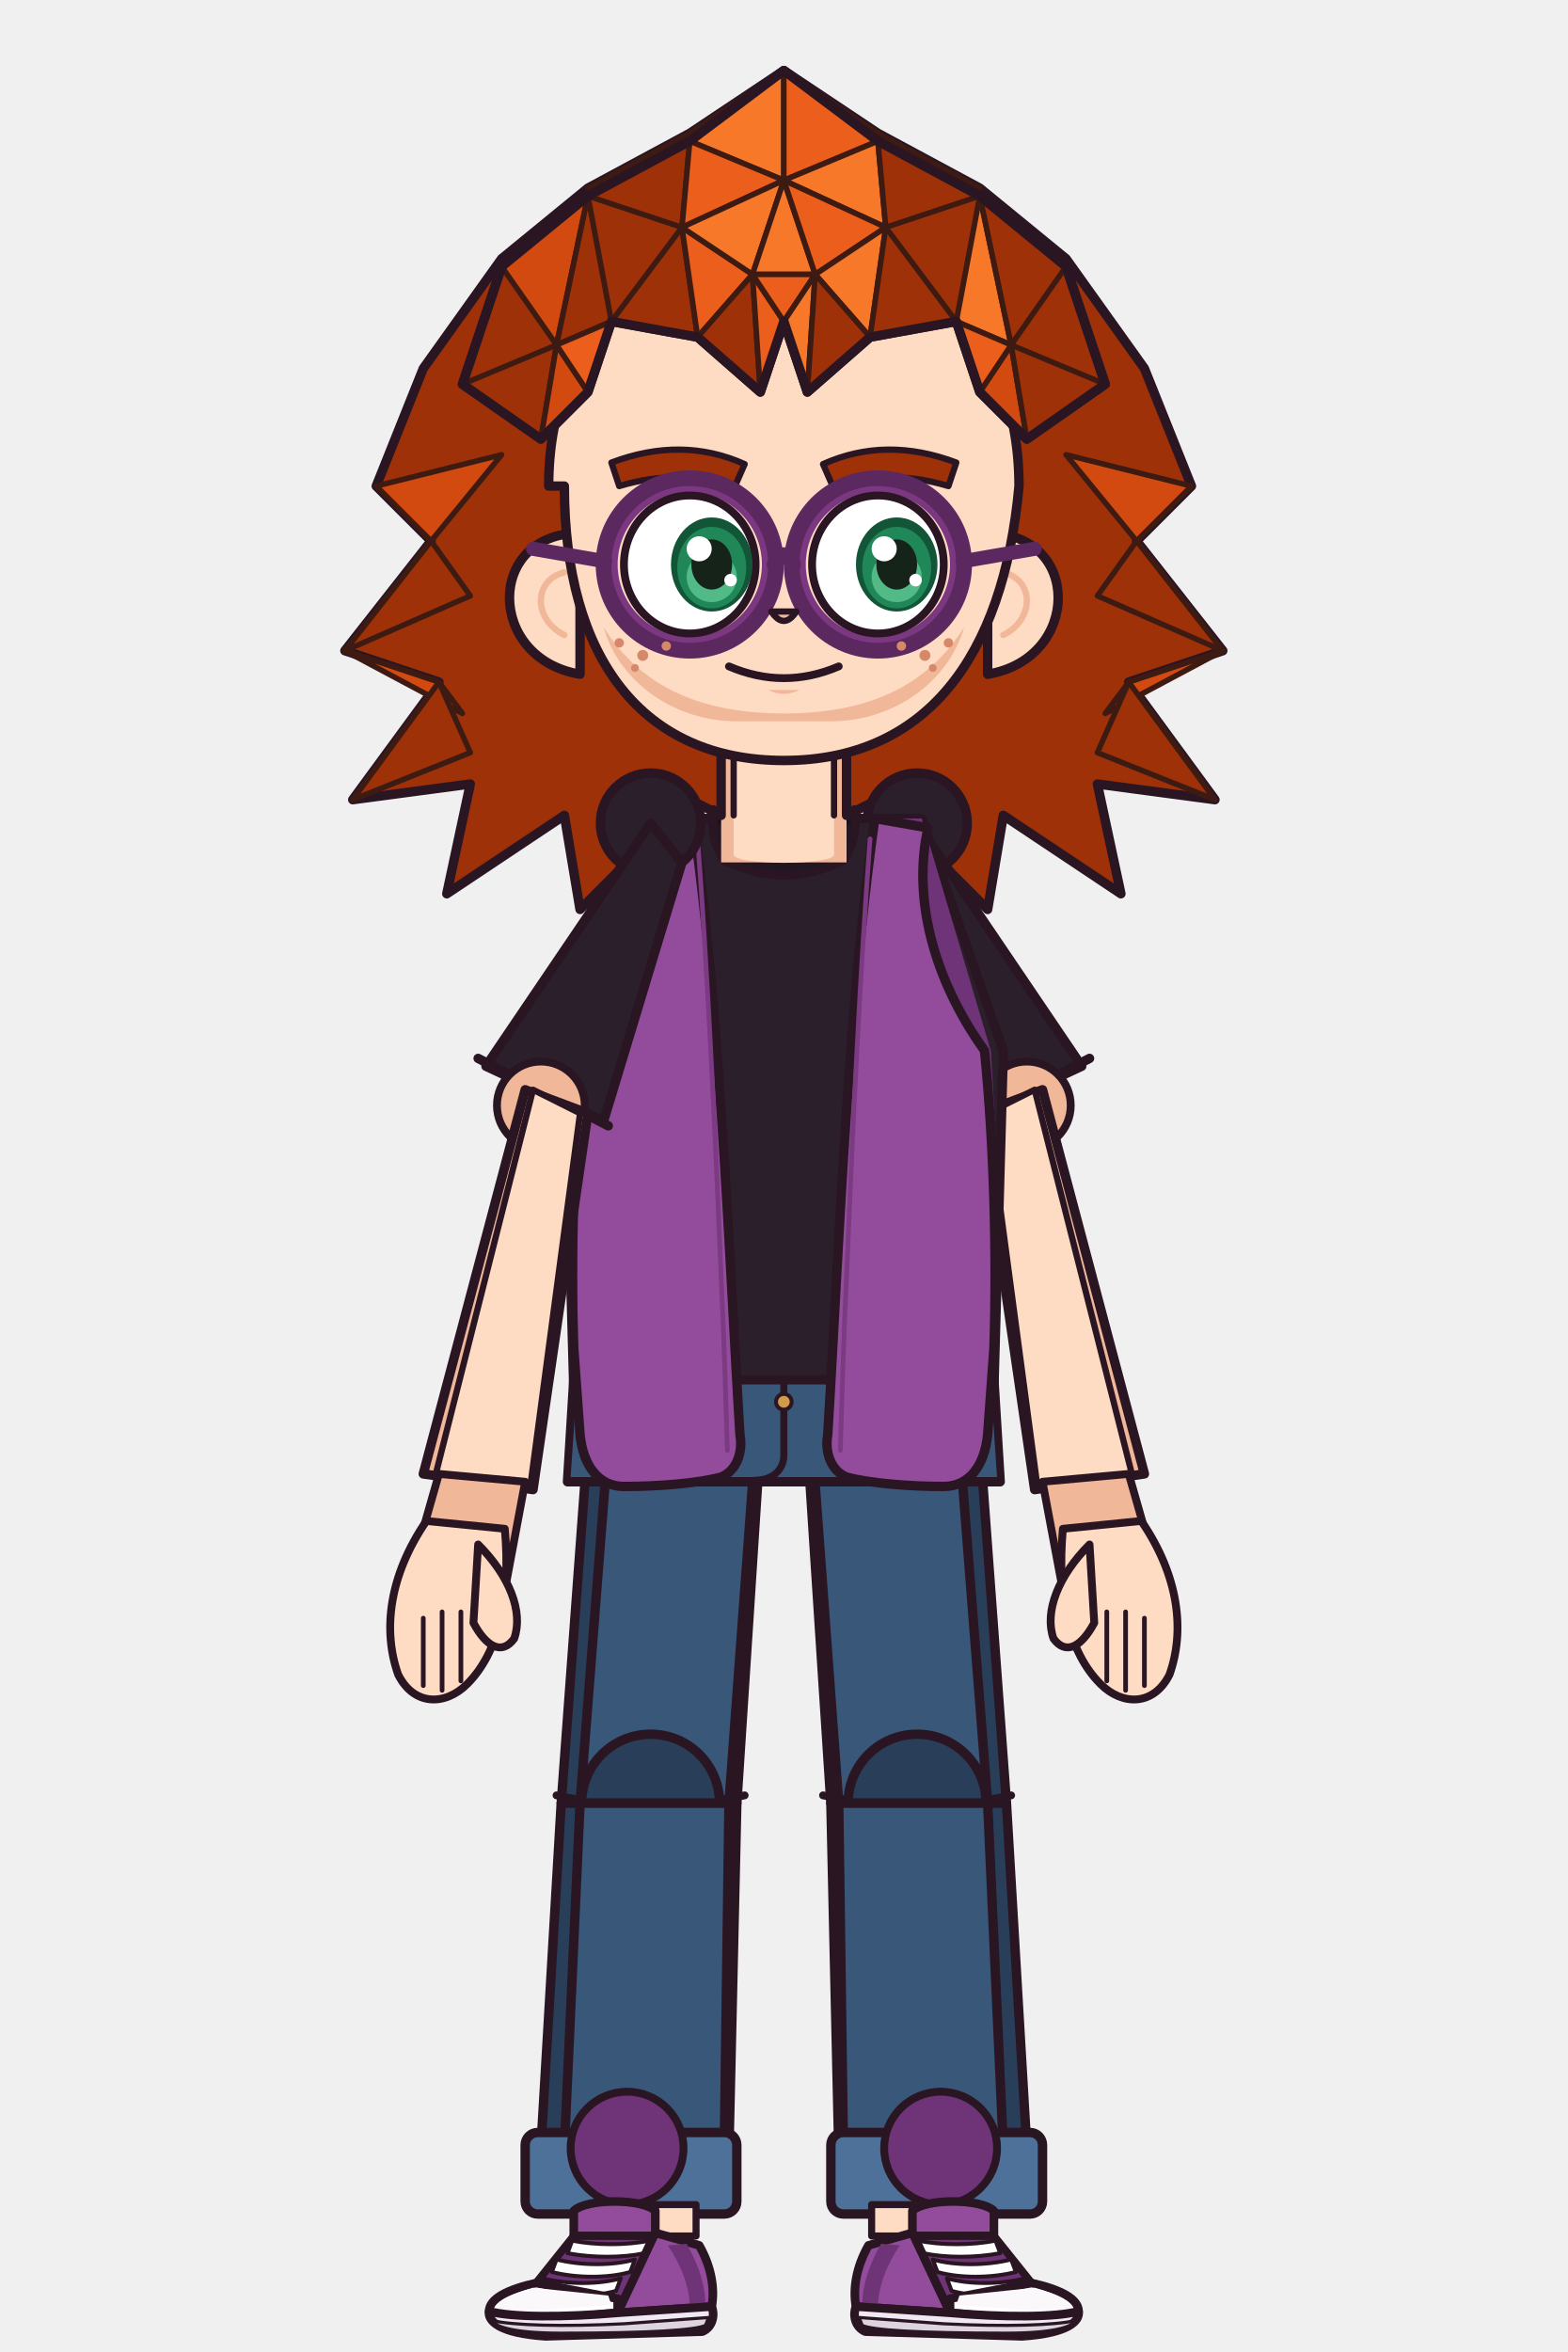
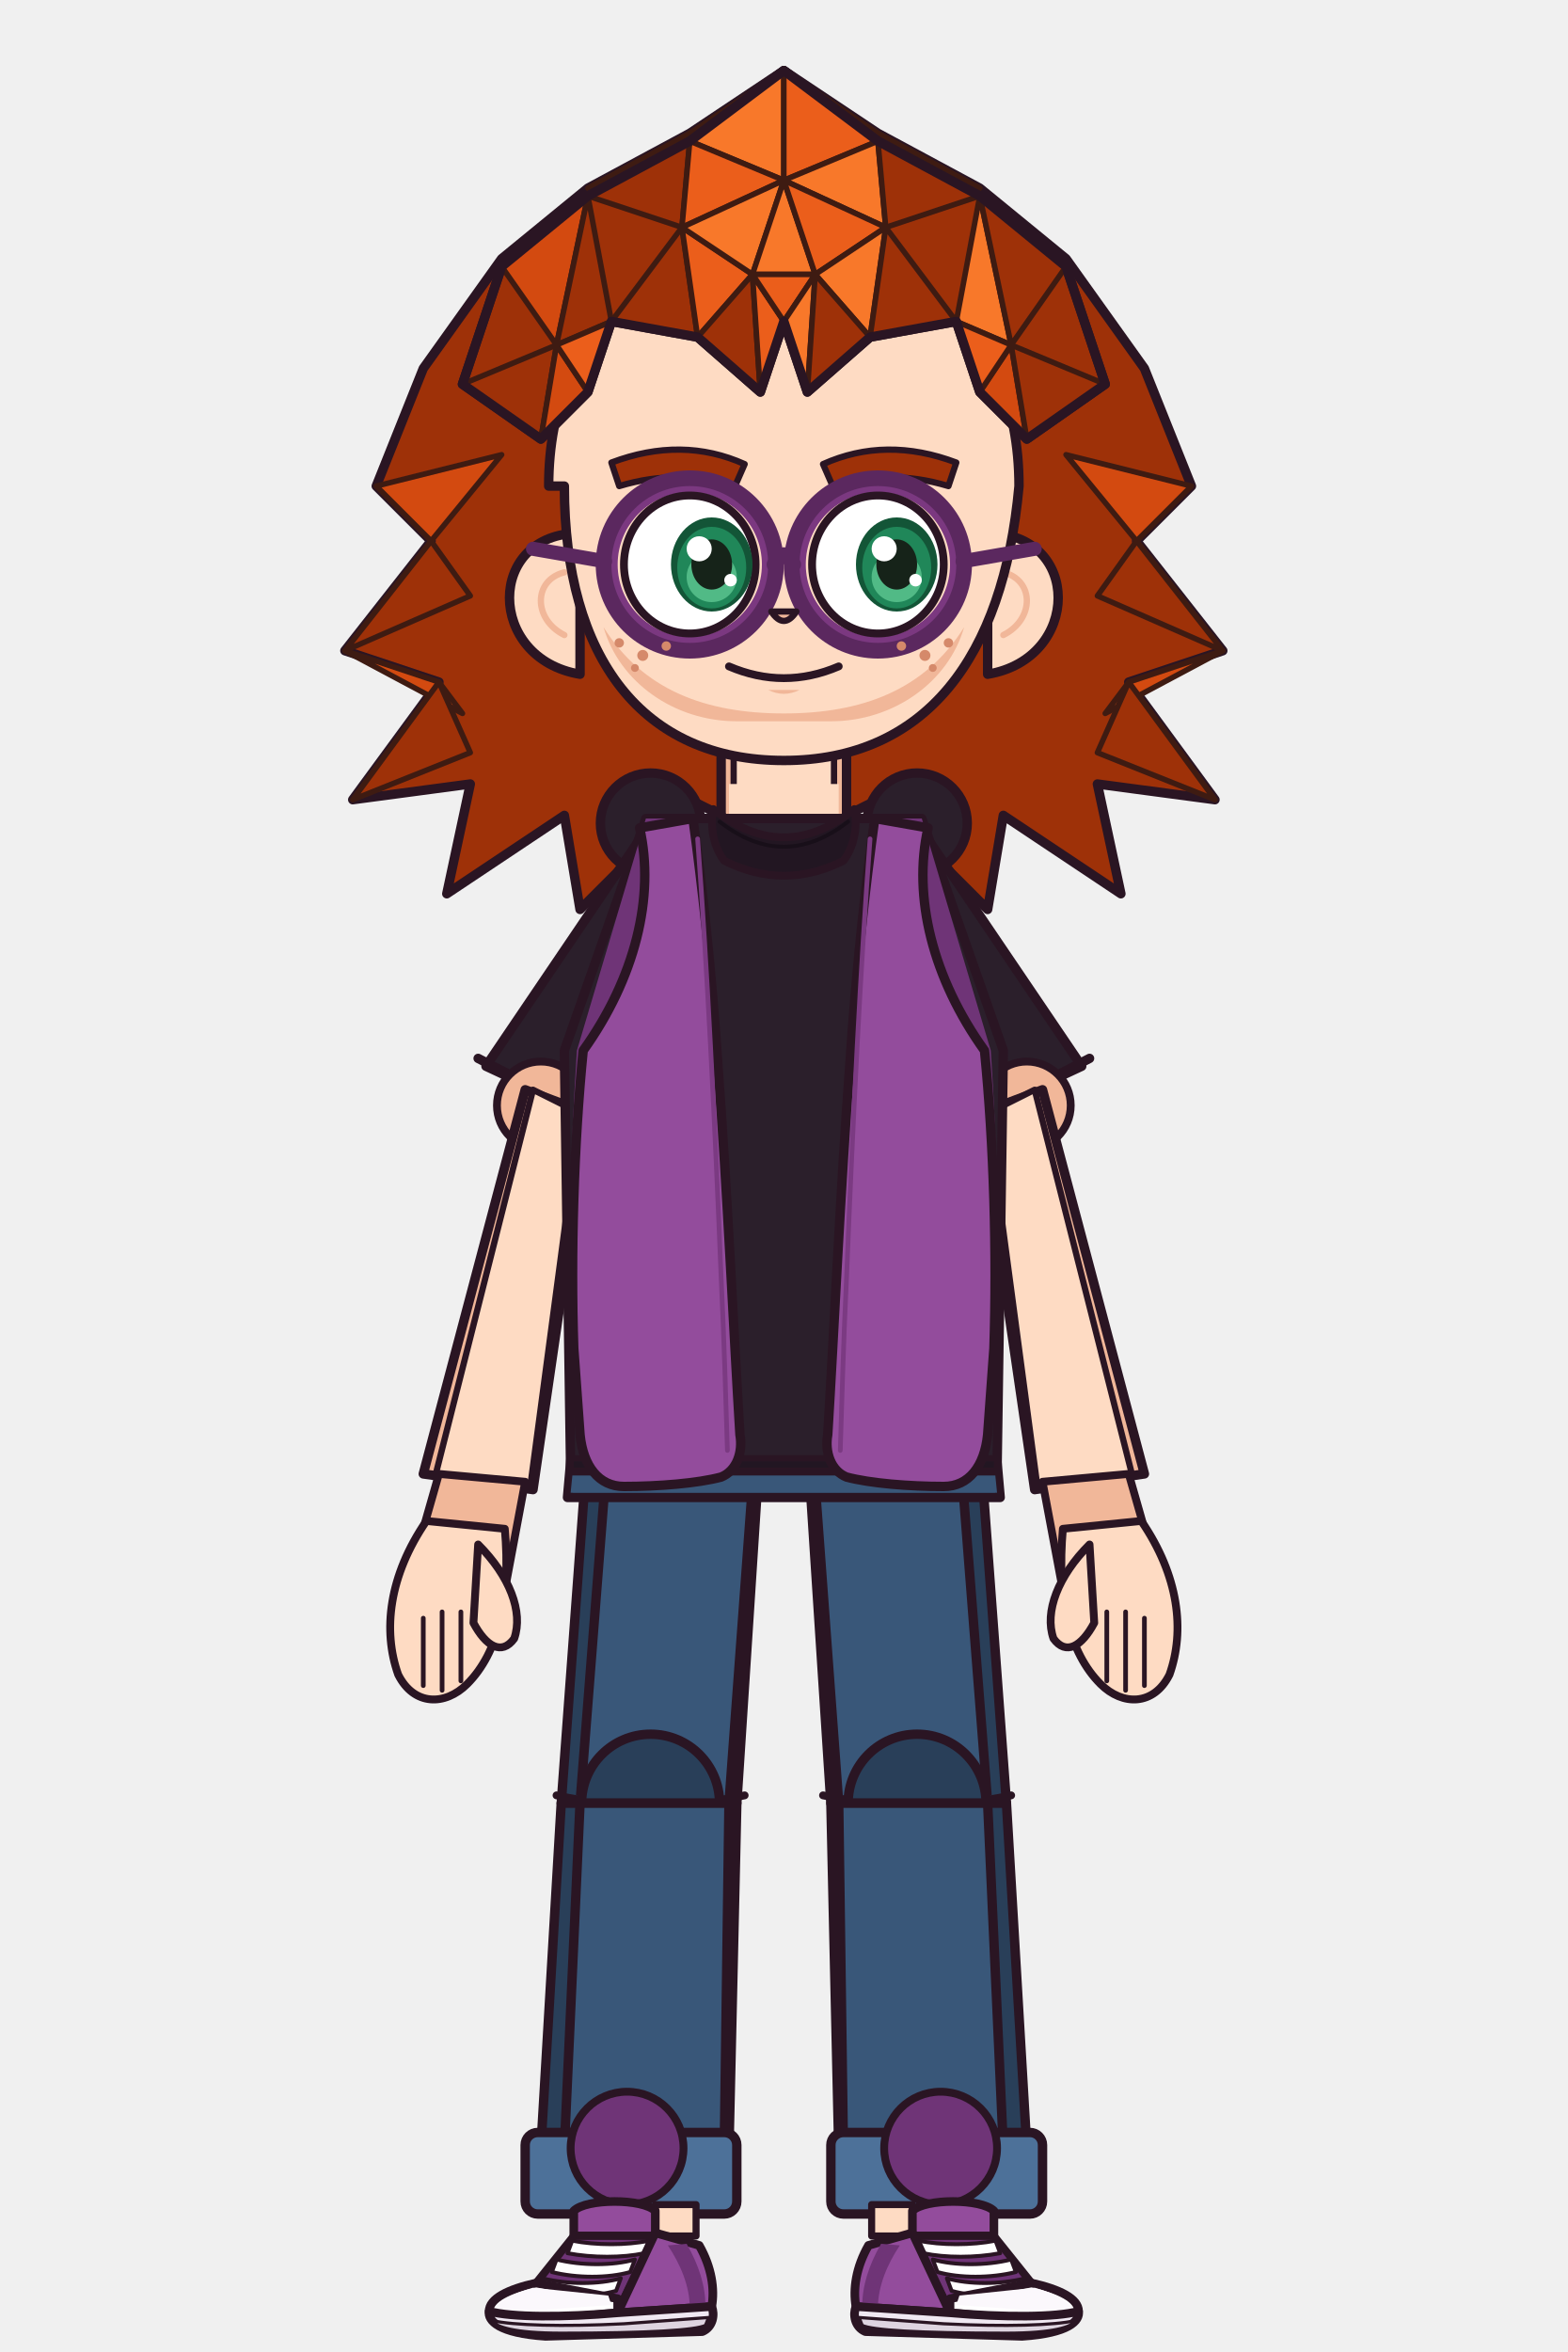
<svg xmlns="http://www.w3.org/2000/svg" viewBox="0 0 1000 1500" width="1000" height="1500">
  <rect width="1000" height="1500" fill="none" />
  <g id="character_root">
    <g id="fk_head_back" transform="rotate(0.0, 500, 520)">
      <g id="layer_head_back">
        <path fill="#9e3108" stroke="#2a1523" stroke-width="6" stroke-linecap="round" stroke-linejoin="round" d="M500 45 L440 85 L375 120 L320 165 L270 235 L240 310 L275 345 L220 415 L280 435 L225 510 L300 500 L285 570 L360 520 L370 580 L440 510 L500 540 L560 510 L630 580 L640 520 L715 570 L700 500 L775 510 L720 435 L780 415 L725 345 L760 310 L730 235 L680 165 L625 120 L560 85 Z" />
        <polygon points="240,310 275,345 320,290" fill="#d34a10" stroke="#3e1b12" stroke-width="3.5" stroke-linejoin="round" />
        <polygon points="275,345 220,415 300,380" fill="#9e3108" stroke="#3e1b12" stroke-width="3.5" stroke-linejoin="round" />
        <polygon points="220,415 280,435 295,455" fill="#d34a10" stroke="#3e1b12" stroke-width="3.5" stroke-linejoin="round" />
        <polygon points="280,435 225,510 300,480" fill="#9e3108" stroke="#3e1b12" stroke-width="3.5" stroke-linejoin="round" />
        <polygon points="760,310 725,345 680,290" fill="#d34a10" stroke="#3e1b12" stroke-width="3.5" stroke-linejoin="round" />
        <polygon points="725,345 780,415 700,380" fill="#9e3108" stroke="#3e1b12" stroke-width="3.5" stroke-linejoin="round" />
        <polygon points="780,415 720,435 705,455" fill="#d34a10" stroke="#3e1b12" stroke-width="3.5" stroke-linejoin="round" />
        <polygon points="720,435 775,510 700,480" fill="#9e3108" stroke="#3e1b12" stroke-width="3.5" stroke-linejoin="round" />
        <polygon points="500,45 440,85 500,140" fill="#eb5e1b" stroke="#3e1b12" stroke-width="3.5" stroke-linejoin="round" />
        <polygon points="500,45 500,140 560,85" fill="#f8782a" stroke="#3e1b12" stroke-width="3.5" stroke-linejoin="round" />
        <polygon points="440,85 375,120 440,165" fill="#9e3108" stroke="#3e1b12" stroke-width="3.5" stroke-linejoin="round" />
        <polygon points="440,85 440,165 500,140" fill="#d34a10" stroke="#3e1b12" stroke-width="3.5" stroke-linejoin="round" />
        <polygon points="560,85 500,140 560,165" fill="#d34a10" stroke="#3e1b12" stroke-width="3.5" stroke-linejoin="round" />
        <polygon points="560,85 625,120 560,165" fill="#9e3108" stroke="#3e1b12" stroke-width="3.5" stroke-linejoin="round" />
      </g>
    </g>
    <g id="fk_leg_r" transform="rotate(0.0, 565, 930)">
      <g id="layer_leg_upper_right">
        <circle cx="565" cy="930" r="48" fill="#293f59" stroke="#2a1523" stroke-width="6" />
        <path fill="#293f59" stroke="#2a1523" stroke-width="6" stroke-linecap="round" stroke-linejoin="round" d="M515 920 L530 1150 L642 1150 L625 920 Z" />
        <path fill="#395779" stroke="#2a1523" stroke-width="6" stroke-linecap="round" stroke-linejoin="round" d="M518 920 L535 1150 L630 1150 L612 920 Z" />
        <path fill="#293f59" stroke="#2a1523" stroke-width="5" stroke-linecap="round" d="M525 1145 Q585 1158 645 1145" />
      </g>
      <g id="fk_leg_lower_r" transform="rotate(0.0, 585, 1150)">
        <g id="layer_leg_lower_right">
          <circle cx="585" cy="1150" r="44" fill="#293f59" stroke="#2a1523" stroke-width="6" />
          <path fill="#293f59" stroke="#2a1523" stroke-width="6" stroke-linecap="round" stroke-linejoin="round" d="M530 1150 L535 1370 L655 1370 L642 1150 Z" />
          <path fill="#395779" stroke="#2a1523" stroke-width="6" stroke-linecap="round" stroke-linejoin="round" d="M535 1150 L538 1370 L640 1370 L630 1150 Z" />
          <rect x="530" y="1360" width="135" height="52" rx="8" fill="#4d7199" stroke="#2a1523" stroke-width="6" />
        </g>
        <g id="fk_shoe_r" transform="rotate(0.0, 600, 1380)">
          <g id="layer_shoe_right">
            <circle cx="600" cy="1370" r="36" fill="#6f3477" stroke="#2a1523" stroke-width="5" />
            <path fill="#fedbc3" stroke="#2a1523" stroke-width="4.5" stroke-linecap="round" stroke-linejoin="round" d="M582 1406 L556 1406 L556 1426 L582 1426 Z" />
            <path fill="#934c9c" stroke="#2a1523" stroke-width="5.5" stroke-linecap="round" stroke-linejoin="round" d="M634 1410 C626 1402 590 1402 582 1410 L582 1426 L634 1426 Z" />
            <path fill="#6f3477" stroke="#2a1523" stroke-width="5" stroke-linecap="round" stroke-linejoin="round" d="M634 1426 L582 1426 L606 1474 L658 1456 Z" />
            <path fill="#ffffff" stroke="#2a1523" stroke-width="2.5" stroke-linejoin="round" d="M635 1429 C620 1432 600 1432 586 1429 L589 1437 C603 1440 622 1440 638 1437 Z" />
            <path fill="#ffffff" stroke="#2a1523" stroke-width="2.5" stroke-linejoin="round" d="M645 1441 C629 1445 609 1445 595 1441 L598 1449 C612 1453 632 1453 648 1449 Z" />
            <path fill="#ffffff" stroke="#2a1523" stroke-width="2.5" stroke-linejoin="round" d="M654 1453 C638 1457 618 1457 604 1453 L607 1461 C621 1465 641 1465 657 1461 Z" />
            <path fill="#934c9c" stroke="#2a1523" stroke-width="5.5" stroke-linecap="round" stroke-linejoin="round" d="M582 1424 L554 1432 C546 1446 544 1460 546 1471 L606 1475 L582 1424 Z" />
            <path fill="#6f3477" d="M562 1431 C554 1445 550 1458 550 1471 L560 1472 C560 1458 566 1444 574 1432 Z" />
            <path fill="#ffffff" stroke="#2a1523" stroke-width="5.5" stroke-linecap="round" stroke-linejoin="round" d="M658 1456 C676 1460 688 1466 688 1474 C688 1478 678 1481 650 1479 L606 1475 L606 1466 Z" />
            <path fill="#fbf8fc" d="M660 1459 C674 1463 684 1468 684 1474 L652 1473 L610 1470 L612 1464 Z" />
            <path fill="#f0e8f2" stroke="#2a1523" stroke-width="5.5" stroke-linecap="round" stroke-linejoin="round" d="M688 1474 C689 1480 682 1488 652 1490 L552 1487 C545 1484 544 1476 546 1471 L606 1475 C640 1478 674 1478 688 1474 Z" />
            <path fill="#ded4e0" stroke="#2a1523" stroke-width="2" stroke-linejoin="round" d="M686 1480 C672 1483 642 1484 602 1482 L548 1478 L550 1483 C556 1486 585 1488 642 1488 C672 1488 684 1484 686 1480 Z" />
          </g>
        </g>
      </g>
    </g>
    <g id="fk_leg_l" transform="rotate(0.0, 435, 930)">
      <g id="layer_leg_upper_left">
        <circle cx="435" cy="930" r="48" fill="#293f59" stroke="#2a1523" stroke-width="6" />
        <path fill="#293f59" stroke="#2a1523" stroke-width="6" stroke-linecap="round" stroke-linejoin="round" d="M375 920 L358 1150 L470 1150 L485 920 Z" />
        <path fill="#395779" stroke="#2a1523" stroke-width="6" stroke-linecap="round" stroke-linejoin="round" d="M388 920 L370 1150 L465 1150 L482 920 Z" />
        <path fill="#293f59" stroke="#2a1523" stroke-width="5" stroke-linecap="round" d="M355 1145 Q415 1158 475 1145" />
      </g>
      <g id="fk_leg_lower_l" transform="rotate(0.0, 415, 1150)">
        <g id="layer_leg_lower_left">
          <circle cx="415" cy="1150" r="44" fill="#293f59" stroke="#2a1523" stroke-width="6" />
          <path fill="#293f59" stroke="#2a1523" stroke-width="6" stroke-linecap="round" stroke-linejoin="round" d="M358 1150 L345 1370 L465 1370 L470 1150 Z" />
          <path fill="#395779" stroke="#2a1523" stroke-width="6" stroke-linecap="round" stroke-linejoin="round" d="M370 1150 L360 1370 L462 1370 L465 1150 Z" />
          <rect x="335" y="1360" width="135" height="52" rx="8" fill="#4d7199" stroke="#2a1523" stroke-width="6" />
        </g>
        <g id="fk_shoe_l" transform="rotate(0.0, 400, 1380)">
          <g id="layer_shoe_left">
            <circle cx="400" cy="1370" r="36" fill="#6f3477" stroke="#2a1523" stroke-width="5" />
            <path fill="#fedbc3" stroke="#2a1523" stroke-width="4.5" stroke-linecap="round" stroke-linejoin="round" d="M418 1406 L444 1406 L444 1426 L418 1426 Z" />
            <path fill="#934c9c" stroke="#2a1523" stroke-width="5.5" stroke-linecap="round" stroke-linejoin="round" d="M366 1410 C374 1402 410 1402 418 1410 L418 1426 L366 1426 Z" />
            <path fill="#6f3477" stroke="#2a1523" stroke-width="5" stroke-linecap="round" stroke-linejoin="round" d="M366 1426 L418 1426 L394 1474 L342 1456 Z" />
            <path fill="#ffffff" stroke="#2a1523" stroke-width="2.5" stroke-linejoin="round" d="M365 1429 C380 1432 400 1432 414 1429 L411 1437 C397 1440 378 1440 362 1437 Z" />
            <path fill="#ffffff" stroke="#2a1523" stroke-width="2.5" stroke-linejoin="round" d="M355 1441 C371 1445 391 1445 405 1441 L402 1449 C388 1453 368 1453 352 1449 Z" />
            <path fill="#ffffff" stroke="#2a1523" stroke-width="2.5" stroke-linejoin="round" d="M346 1453 C362 1457 382 1457 396 1453 L393 1461 C379 1465 359 1465 343 1461 Z" />
            <path fill="#934c9c" stroke="#2a1523" stroke-width="5.5" stroke-linecap="round" stroke-linejoin="round" d="M418 1424 L446 1432 C454 1446 456 1460 454 1471 L394 1475 L418 1424 Z" />
            <path fill="#6f3477" d="M438 1431 C446 1445 450 1458 450 1471 L440 1472 C440 1458 434 1444 426 1432 Z" />
            <path fill="#ffffff" stroke="#2a1523" stroke-width="5.5" stroke-linecap="round" stroke-linejoin="round" d="M342 1456 C324 1460 312 1466 312 1474 C312 1478 322 1481 350 1479 L394 1475 L394 1466 Z" />
            <path fill="#fbf8fc" d="M340 1459 C326 1463 316 1468 316 1474 L348 1473 L390 1470 L388 1464 Z" />
            <path fill="#f0e8f2" stroke="#2a1523" stroke-width="5.5" stroke-linecap="round" stroke-linejoin="round" d="M312 1474 C311 1480 318 1488 348 1490 L448 1487 C455 1484 456 1476 454 1471 L394 1475 C360 1478 326 1478 312 1474 Z" />
            <path fill="#ded4e0" stroke="#2a1523" stroke-width="2" stroke-linejoin="round" d="M314 1480 C328 1483 358 1484 398 1482 L452 1478 L450 1483 C444 1486 415 1488 358 1488 C328 1488 316 1484 314 1480 Z" />
          </g>
        </g>
      </g>
    </g>
    <g id="fk_arm_r" transform="rotate(0.0, 585, 525)">
      <g id="layer_arm_upper_right">
        <circle cx="585" cy="525" r="32" fill="#2b1f2b" stroke="#2a1523" stroke-width="6" />
        <path fill="#2b1f2b" stroke="#2a1523" stroke-width="6" stroke-linecap="round" stroke-linejoin="round" d="M585 525 L690 680 L615 715 L565 550 Z" />
        <path fill="#2b1f2b" stroke="#2a1523" stroke-width="6" stroke-linecap="round" stroke-linejoin="round" d="M695 675 L612 718" />
      </g>
      <g id="fk_arm_lower_r" transform="rotate(0.0, 655, 705)">
        <g id="layer_arm_lower_right">
          <circle cx="655" cy="705" r="28" fill="#f1b799" stroke="#2a1523" stroke-width="5" />
          <path fill="#f1b799" stroke="#2a1523" stroke-width="6" stroke-linecap="round" stroke-linejoin="round" d="M665 695 L730 940 L660 950 L625 710 Z" />
          <path fill="#fedbc3" stroke="#2a1523" stroke-width="4" stroke-linecap="round" stroke-linejoin="round" d="M660 695 L722 940 L662 950 L630 710 Z" />
          <g id="girl_hand_r">
            <path fill="#f1b799" stroke="#2a1523" stroke-width="5" stroke-linecap="round" stroke-linejoin="round" d="M720 940 L740 1010 L680 1025 L665 945 Z" />
            <path fill="#fedbc3" stroke="#2a1523" stroke-width="5" stroke-linecap="round" stroke-linejoin="round" d="M728 970 C752 1005 756 1040 746 1068 C736 1088 716 1088 702 1074 C682 1054 674 1020 678 975 Z" />
            <path fill="#fedbc3" stroke="#2a1523" stroke-width="5" stroke-linecap="round" stroke-linejoin="round" d="M695 985 C675 1005 666 1028 672 1045 C680 1056 690 1050 698 1035 Z" />
            <line x1="730" y1="1075" x2="730" y2="1032" stroke="#2a1523" stroke-width="3" stroke-linecap="round" />
            <line x1="718" y1="1078" x2="718" y2="1028" stroke="#2a1523" stroke-width="3" stroke-linecap="round" />
            <line x1="706" y1="1072" x2="706" y2="1028" stroke="#2a1523" stroke-width="3" stroke-linecap="round" />
          </g>
        </g>
      </g>
    </g>
-     <g id="layer_torso">
-       <path fill="#fedbc3" stroke="none" d="M465 500 L465 524 Q500 545 535 524 L535 500 Z" />
-       <path fill="#2b1f2b" stroke="#2a1523" stroke-width="6" stroke-linecap="round" stroke-linejoin="round" d="M412 522 L360 670 L366 885 L634 885 L640 670 L588 522 Z" />
-       <path fill="#221622" stroke="#2a1523" stroke-width="5" stroke-linecap="round" stroke-linejoin="round" d="M455 516 Q500 552 545 516 C548 532 542 544 538 549 Q500 568 462 549 C458 544 452 532 455 516 Z" />
-       <path fill="none" stroke="#180f19" stroke-width="2.5" stroke-linecap="round" d="M459 524 Q500 556 541 524" />
-       <path fill="#293f59" stroke="#2a1523" stroke-width="6" stroke-linecap="round" stroke-linejoin="round" d="M366 880 L362 945 L638 945 L634 880 Z" />
-       <path fill="#395779" stroke="none" d="M368 883 L364 942 L636 942 L632 883 Z" />
-       <path fill="none" stroke="#2a1523" stroke-width="4.5" stroke-linecap="round" d="M500 882 L500 928 C500 938 492 944 482 944" />
-       <circle cx="500" cy="894" r="5" fill="#d29a4a" stroke="#2a1523" stroke-width="2.5" />
-       <path fill="none" stroke="#2a1523" stroke-width="4" stroke-linecap="round" d="M395 905 Q415 918 425 942" />
-       <path fill="none" stroke="#2a1523" stroke-width="4" stroke-linecap="round" d="M605 905 Q585 918 575 942" />
-       <path fill="#6f3477" d="M412 522 L368 670 C364 730 362 800 365 860 L368 915 C372 935 380 948 398 948 L460 942 C470 938 474 928 472 915 C468 850 464 760 458 680 L442 522 Z" />
-       <path fill="#6f3477" d="M588 522 L632 670 C636 730 638 800 635 860 L632 915 C628 935 620 948 602 948 L540 942 C530 938 526 928 528 915 C532 850 536 760 542 680 L558 522 Z" />
-       <path fill="#934c9c" stroke="#2a1523" stroke-width="6" stroke-linecap="round" stroke-linejoin="round" d="M442 522 L408 528 C418 572 405 624 372 670 C366 730 364 800 366 860 L370 915 C372 935 382 948 398 948 C420 948 445 946 460 942 C470 938 474 926 472 915 C468 850 464 760 458 680 C454 620 448 565 442 522 Z" />
-       <path fill="none" stroke="#7b3a82" stroke-width="3" stroke-linecap="round" d="M445 535 C451 615 456 715 460 815 C462 855 463 895 464 925" />
-       <path fill="#934c9c" stroke="#2a1523" stroke-width="6" stroke-linecap="round" stroke-linejoin="round" d="M558 522 L592 528 C582 572 595 624 628 670 C634 730 636 800 634 860 L630 915 C628 935 618 948 602 948 C580 948 555 946 540 942 C530 938 526 926 528 915 C532 850 536 760 542 680 C546 620 552 565 558 522 Z" />
-       <path fill="none" stroke="#7b3a82" stroke-width="3" stroke-linecap="round" d="M555 535 C549 615 544 715 540 815 C538 855 537 895 536 925" />
+     <g id="fk_arm_l" transform="rotate(0.0, 415, 525)">
+       <g id="layer_arm_upper_left">
+         <circle cx="415" cy="525" r="32" fill="#2b1f2b" stroke="#2a1523" stroke-width="6" />
+         <path fill="#2b1f2b" stroke="#2a1523" stroke-width="6" stroke-linecap="round" stroke-linejoin="round" d="M415 525 L310 680 L385 715 L435 550 Z" />
+         <path fill="#2b1f2b" stroke="#2a1523" stroke-width="6" stroke-linecap="round" stroke-linejoin="round" d="M305 675 L388 718" />
+       </g>
+       <g id="fk_arm_lower_l" transform="rotate(0.0, 345, 705)">
+         <g id="layer_arm_lower_left">
+           <circle cx="345" cy="705" r="28" fill="#f1b799" stroke="#2a1523" stroke-width="5" />
+           <path fill="#f1b799" stroke="#2a1523" stroke-width="6" stroke-linecap="round" stroke-linejoin="round" d="M335 695 L270 940 L340 950 L375 710 Z" />
+           <path fill="#fedbc3" stroke="#2a1523" stroke-width="4" stroke-linecap="round" stroke-linejoin="round" d="M340 695 L278 940 L338 950 L370 710 Z" />
+           <g id="girl_hand_l">
+             <path fill="#f1b799" stroke="#2a1523" stroke-width="5" stroke-linecap="round" stroke-linejoin="round" d="M280 940 L260 1010 L320 1025 L335 945 Z" />
+             <path fill="#fedbc3" stroke="#2a1523" stroke-width="5" stroke-linecap="round" stroke-linejoin="round" d="M272 970 C248 1005 244 1040 254 1068 C264 1088 284 1088 298 1074 C318 1054 326 1020 322 975 Z" />
+             <path fill="#fedbc3" stroke="#2a1523" stroke-width="5" stroke-linecap="round" stroke-linejoin="round" d="M305 985 C325 1005 334 1028 328 1045 C320 1056 310 1050 302 1035 Z" />
+             <line x1="270" y1="1075" x2="270" y2="1032" stroke="#2a1523" stroke-width="3" stroke-linecap="round" />
+             <line x1="282" y1="1078" x2="282" y2="1028" stroke="#2a1523" stroke-width="3" stroke-linecap="round" />
+             <line x1="294" y1="1072" x2="294" y2="1028" stroke="#2a1523" stroke-width="3" stroke-linecap="round" />
+           </g>
+         </g>
+       </g>
    </g>
    <g id="fk_head_base" transform="rotate(0.0, 500, 520)">
      <g id="layer_head_base">
        <path fill="#f1b799" d="M460 450 L460 550 L540 550 L540 450 Z" />
        <line x1="460" y1="450" x2="460" y2="520" stroke="#2a1523" stroke-width="6" stroke-linecap="round" />
        <line x1="540" y1="450" x2="540" y2="520" stroke="#2a1523" stroke-width="6" stroke-linecap="round" />
        <path fill="#fedbc3" d="M468 450 L468 545 C468 552 532 552 532 545 L532 450 Z" />
        <line x1="468" y1="450" x2="468" y2="520" stroke="#2a1523" stroke-width="4" stroke-linecap="round" />
        <line x1="532" y1="450" x2="532" y2="520" stroke="#2a1523" stroke-width="4" stroke-linecap="round" />
        <path fill="#fedbc3" stroke="#2a1523" stroke-width="6" stroke-linecap="round" stroke-linejoin="round" d="M370 340 C310 340 310 420 370 430 Z" />
        <path fill="none" stroke="#f1b799" stroke-width="4" stroke-linecap="round" d="M360 365 C340 370 340 395 360 405" />
        <path fill="#fedbc3" stroke="#2a1523" stroke-width="6" stroke-linecap="round" stroke-linejoin="round" d="M630 340 C690 340 690 420 630 430 Z" />
        <path fill="none" stroke="#f1b799" stroke-width="4" stroke-linecap="round" d="M640 365 C660 370 660 395 640 405" />
        <path fill="#fedbc3" stroke="#2a1523" stroke-width="6" stroke-linecap="round" stroke-linejoin="round" d="M350 310 C350 100 650 100 650 310 C640 420 590 485 500 485 C410 485 360 420 360 310 Z" />
        <path fill="#f1b799" d="M470 460 C430 460 395 435 385 400 C410 440 450 455 500 455 C550 455 590 440 615 400 C605 435 570 460 530 460 Z" />
        <path fill="#9e3108" stroke="#2a1523" stroke-width="4" stroke-linecap="round" stroke-linejoin="round" d="M390 295 Q435 278 475 296 L468 312 Q435 298 395 310 Z" />
        <path fill="#9e3108" stroke="#2a1523" stroke-width="4" stroke-linecap="round" stroke-linejoin="round" d="M610 295 Q565 278 525 296 L532 312 Q565 298 605 310 Z" />
        <circle cx="440" cy="360" r="54" fill="none" stroke="#5b285f" stroke-width="12" stroke-linecap="round" />
        <circle cx="440" cy="360" r="48" fill="none" stroke="#7b3880" stroke-width="4" />
        <circle cx="560" cy="360" r="54" fill="none" stroke="#5b285f" stroke-width="12" stroke-linecap="round" />
        <circle cx="560" cy="360" r="48" fill="none" stroke="#7b3880" stroke-width="4" />
        <path fill="none" stroke="#5b285f" stroke-width="10" stroke-linecap="round" d="M494 360 Q500 348 506 360" />
        <line x1="386" y1="358" x2="340" y2="350" stroke="#5b285f" stroke-width="9" stroke-linecap="round" />
        <line x1="614" y1="358" x2="660" y2="350" stroke="#5b285f" stroke-width="9" stroke-linecap="round" />
        <circle cx="395" cy="410" r="3" fill="#d5896a" />
        <circle cx="410" cy="418" r="3.5" fill="#d5896a" />
        <circle cx="425" cy="412" r="3" fill="#d5896a" />
        <circle cx="405" cy="426" r="2.5" fill="#d5896a" />
        <circle cx="605" cy="410" r="3" fill="#d5896a" />
        <circle cx="590" cy="418" r="3.5" fill="#d5896a" />
        <circle cx="575" cy="412" r="3" fill="#d5896a" />
        <circle cx="595" cy="426" r="2.5" fill="#d5896a" />
        <path fill="#f1b799" stroke="#2a1523" stroke-width="4" stroke-linecap="round" stroke-linejoin="round" d="M492 390 Q500 402 508 390 Z" />
        <path fill="#9e3108" stroke="#2a1523" stroke-width="6" stroke-linecap="round" stroke-linejoin="round" d="M500 45 L440 90 L375 125 L320 170 L295 245 L345 280 L375 250 L390 205 L445 215 L485 250 L500 205 L515 250 L555 215 L610 205 L625 250 L655 280 L705 245 L680 170 L625 125 L560 90 Z" />
        <polygon points="500,45 440,90 500,115" fill="#f8782a" stroke="#3e1b12" stroke-width="3.5" stroke-linejoin="round" />
        <polygon points="500,45 500,115 560,90" fill="#eb5e1b" stroke="#3e1b12" stroke-width="3.5" stroke-linejoin="round" />
        <polygon points="440,90 375,125 435,145" fill="#9e3108" stroke="#3e1b12" stroke-width="3.5" stroke-linejoin="round" />
        <polygon points="440,90 435,145 500,115" fill="#eb5e1b" stroke="#3e1b12" stroke-width="3.5" stroke-linejoin="round" />
        <polygon points="560,90 500,115 565,145" fill="#f8782a" stroke="#3e1b12" stroke-width="3.5" stroke-linejoin="round" />
        <polygon points="560,90 625,125 565,145" fill="#9e3108" stroke="#3e1b12" stroke-width="3.5" stroke-linejoin="round" />
        <polygon points="435,145 390,205 445,215" fill="#9e3108" stroke="#3e1b12" stroke-width="3.5" stroke-linejoin="round" />
        <polygon points="435,145 445,215 480,175" fill="#eb5e1b" stroke="#3e1b12" stroke-width="3.5" stroke-linejoin="round" />
        <polygon points="500,115 435,145 480,175" fill="#f8782a" stroke="#3e1b12" stroke-width="3.5" stroke-linejoin="round" />
        <polygon points="500,115 480,175 520,175" fill="#f8782a" stroke="#3e1b12" stroke-width="3.5" stroke-linejoin="round" />
        <polygon points="500,115 520,175 565,145" fill="#eb5e1b" stroke="#3e1b12" stroke-width="3.5" stroke-linejoin="round" />
        <polygon points="565,145 520,175 555,215" fill="#f8782a" stroke="#3e1b12" stroke-width="3.5" stroke-linejoin="round" />
        <polygon points="565,145 555,215 610,205" fill="#9e3108" stroke="#3e1b12" stroke-width="3.5" stroke-linejoin="round" />
        <polygon points="480,175 445,215 485,250" fill="#9e3108" stroke="#3e1b12" stroke-width="3.5" stroke-linejoin="round" />
        <polygon points="480,175 485,250 500,205" fill="#eb5e1b" stroke="#3e1b12" stroke-width="3.5" stroke-linejoin="round" />
        <polygon points="480,175 520,175 500,205" fill="#eb5e1b" stroke="#3e1b12" stroke-width="3.5" stroke-linejoin="round" />
        <polygon points="520,175 500,205 515,250" fill="#f8782a" stroke="#3e1b12" stroke-width="3.5" stroke-linejoin="round" />
        <polygon points="520,175 515,250 555,215" fill="#9e3108" stroke="#3e1b12" stroke-width="3.5" stroke-linejoin="round" />
        <polygon points="375,125 320,170 355,220" fill="#d34a10" stroke="#3e1b12" stroke-width="3.5" stroke-linejoin="round" />
        <polygon points="375,125 355,220 390,205" fill="#9e3108" stroke="#3e1b12" stroke-width="3.5" stroke-linejoin="round" />
        <polygon points="355,220 295,245 345,280" fill="#9e3108" stroke="#3e1b12" stroke-width="3.5" stroke-linejoin="round" />
        <polygon points="355,220 345,280 375,250" fill="#d34a10" stroke="#3e1b12" stroke-width="3.5" stroke-linejoin="round" />
        <polygon points="355,220 375,250 390,205" fill="#eb5e1b" stroke="#3e1b12" stroke-width="3.5" stroke-linejoin="round" />
        <polygon points="625,125 610,205 645,220" fill="#f8782a" stroke="#3e1b12" stroke-width="3.5" stroke-linejoin="round" />
        <polygon points="625,125 645,220 680,170" fill="#9e3108" stroke="#3e1b12" stroke-width="3.5" stroke-linejoin="round" />
        <polygon points="645,220 625,250 655,280" fill="#d34a10" stroke="#3e1b12" stroke-width="3.5" stroke-linejoin="round" />
        <polygon points="645,220 610,205 625,250" fill="#eb5e1b" stroke="#3e1b12" stroke-width="3.5" stroke-linejoin="round" />
        <polygon points="645,220 655,280 705,245" fill="#9e3108" stroke="#3e1b12" stroke-width="3.5" stroke-linejoin="round" />
        <path fill="none" stroke="#2a1523" stroke-width="6" stroke-linecap="round" stroke-linejoin="round" d="M500 45 L440 90 L375 125 L320 170 L295 245 L345 280 L375 250 L390 205 L445 215 L485 250 L500 205 L515 250 L555 215 L610 205 L625 250 L655 280 L705 245 L680 170 L625 125 L560 90 Z" />
      </g>
      <g id="layer_eyes_look_right">
        <ellipse cx="440" cy="360" rx="42" ry="44" fill="#ffffff" stroke="#2a1523" stroke-width="5" />
        <ellipse cx="454" cy="360" rx="26" ry="30" fill="#135537" />
        <ellipse cx="454" cy="362" rx="22" ry="26" fill="#208759" />
        <ellipse cx="454" cy="368" rx="16" ry="16" fill="#51ba86" />
        <ellipse cx="454" cy="360" rx="13" ry="16" fill="#162319" />
        <circle cx="446" cy="350" r="8" fill="#ffffff" />
        <circle cx="466" cy="370" r="4" fill="#ffffff" />
        <ellipse cx="560" cy="360" rx="42" ry="44" fill="#ffffff" stroke="#2a1523" stroke-width="5" />
        <ellipse cx="572" cy="360" rx="26" ry="30" fill="#135537" />
        <ellipse cx="572" cy="362" rx="22" ry="26" fill="#208759" />
        <ellipse cx="572" cy="368" rx="16" ry="16" fill="#51ba86" />
        <ellipse cx="572" cy="360" rx="13" ry="16" fill="#162319" />
        <circle cx="564" cy="350" r="8" fill="#ffffff" />
        <circle cx="584" cy="370" r="4" fill="#ffffff" />
      </g>
      <g id="layer_mouth_closed">
        <path fill="none" stroke="#2a1523" stroke-width="5" stroke-linecap="round" d="M465 425 Q500 440 535 425" />
        <path fill="#f1b799" d="M490 440 Q500 445 510 440 Z" />
      </g>
    </g>
-     <g id="fk_arm_l" transform="rotate(0.0, 415, 525)">
-       <g id="layer_arm_upper_left">
-         <circle cx="415" cy="525" r="32" fill="#2b1f2b" stroke="#2a1523" stroke-width="6" />
-         <path fill="#2b1f2b" stroke="#2a1523" stroke-width="6" stroke-linecap="round" stroke-linejoin="round" d="M415 525 L310 680 L385 715 L435 550 Z" />
-         <path fill="#2b1f2b" stroke="#2a1523" stroke-width="6" stroke-linecap="round" stroke-linejoin="round" d="M305 675 L388 718" />
-       </g>
-       <g id="fk_arm_lower_l" transform="rotate(0.0, 345, 705)">
-         <g id="layer_arm_lower_left">
-           <circle cx="345" cy="705" r="28" fill="#f1b799" stroke="#2a1523" stroke-width="5" />
-           <path fill="#f1b799" stroke="#2a1523" stroke-width="6" stroke-linecap="round" stroke-linejoin="round" d="M335 695 L270 940 L340 950 L375 710 Z" />
-           <path fill="#fedbc3" stroke="#2a1523" stroke-width="4" stroke-linecap="round" stroke-linejoin="round" d="M340 695 L278 940 L338 950 L370 710 Z" />
-           <g id="girl_hand_l">
-             <path fill="#f1b799" stroke="#2a1523" stroke-width="5" stroke-linecap="round" stroke-linejoin="round" d="M280 940 L260 1010 L320 1025 L335 945 Z" />
-             <path fill="#fedbc3" stroke="#2a1523" stroke-width="5" stroke-linecap="round" stroke-linejoin="round" d="M272 970 C248 1005 244 1040 254 1068 C264 1088 284 1088 298 1074 C318 1054 326 1020 322 975 Z" />
-             <path fill="#fedbc3" stroke="#2a1523" stroke-width="5" stroke-linecap="round" stroke-linejoin="round" d="M305 985 C325 1005 334 1028 328 1045 C320 1056 310 1050 302 1035 Z" />
-             <line x1="270" y1="1075" x2="270" y2="1032" stroke="#2a1523" stroke-width="3" stroke-linecap="round" />
-             <line x1="282" y1="1078" x2="282" y2="1028" stroke="#2a1523" stroke-width="3" stroke-linecap="round" />
-             <line x1="294" y1="1072" x2="294" y2="1028" stroke="#2a1523" stroke-width="3" stroke-linecap="round" />
-           </g>
-         </g>
-       </g>
+     <g id="layer_torso">
+       <path fill="#fedbc3" stroke="none" d="M465 500 L465 524 Q500 545 535 524 L535 500 Z" />
+       <path fill="#293f59" stroke="#2a1523" stroke-width="6" stroke-linecap="round" stroke-linejoin="round" d="M366 910 L362 955 L638 955 L634 910 Z" />
+       <path fill="#395779" stroke="none" d="M368 912 L364 952 L636 952 L632 912 Z" />
+       <path fill="#2b1f2b" stroke="#2a1523" stroke-width="6" stroke-linecap="round" stroke-linejoin="round" d="M412 522 L360 670 L364 938 L636 938 L640 670 L588 522 Z" />
+       <path fill="#221622" stroke="#2a1523" stroke-width="4" stroke-linecap="round" stroke-linejoin="round" d="M364 930 L364 938 L636 938 L636 930 Z" />
+       <path fill="#221622" stroke="#2a1523" stroke-width="5" stroke-linecap="round" stroke-linejoin="round" d="M455 516 Q500 552 545 516 C548 532 542 544 538 549 Q500 568 462 549 C458 544 452 532 455 516 Z" />
+       <path fill="none" stroke="#180f19" stroke-width="2.5" stroke-linecap="round" d="M459 524 Q500 556 541 524" />
+       <path fill="#6f3477" d="M412 522 L368 670 C364 730 362 800 365 860 L368 915 C372 935 380 948 398 948 L460 942 C470 938 474 928 472 915 C468 850 464 760 458 680 L442 522 Z" />
+       <path fill="#6f3477" d="M588 522 L632 670 C636 730 638 800 635 860 L632 915 C628 935 620 948 602 948 L540 942 C530 938 526 928 528 915 C532 850 536 760 542 680 L558 522 Z" />
+       <path fill="#934c9c" stroke="#2a1523" stroke-width="6" stroke-linecap="round" stroke-linejoin="round" d="M442 522 L408 528 C418 572 405 624 372 670 C366 730 364 800 366 860 L370 915 C372 935 382 948 398 948 C420 948 445 946 460 942 C470 938 474 926 472 915 C468 850 464 760 458 680 C454 620 448 565 442 522 Z" />
+       <path fill="none" stroke="#7b3a82" stroke-width="3" stroke-linecap="round" d="M445 535 C451 615 456 715 460 815 C462 855 463 895 464 925" />
+       <path fill="#934c9c" stroke="#2a1523" stroke-width="6" stroke-linecap="round" stroke-linejoin="round" d="M558 522 L592 528 C582 572 595 624 628 670 C634 730 636 800 634 860 L630 915 C628 935 618 948 602 948 C580 948 555 946 540 942 C530 938 526 926 528 915 C532 850 536 760 542 680 C546 620 552 565 558 522 Z" />
+       <path fill="none" stroke="#7b3a82" stroke-width="3" stroke-linecap="round" d="M555 535 C549 615 544 715 540 815 C538 855 537 895 536 925" />
    </g>
  </g>
</svg>
